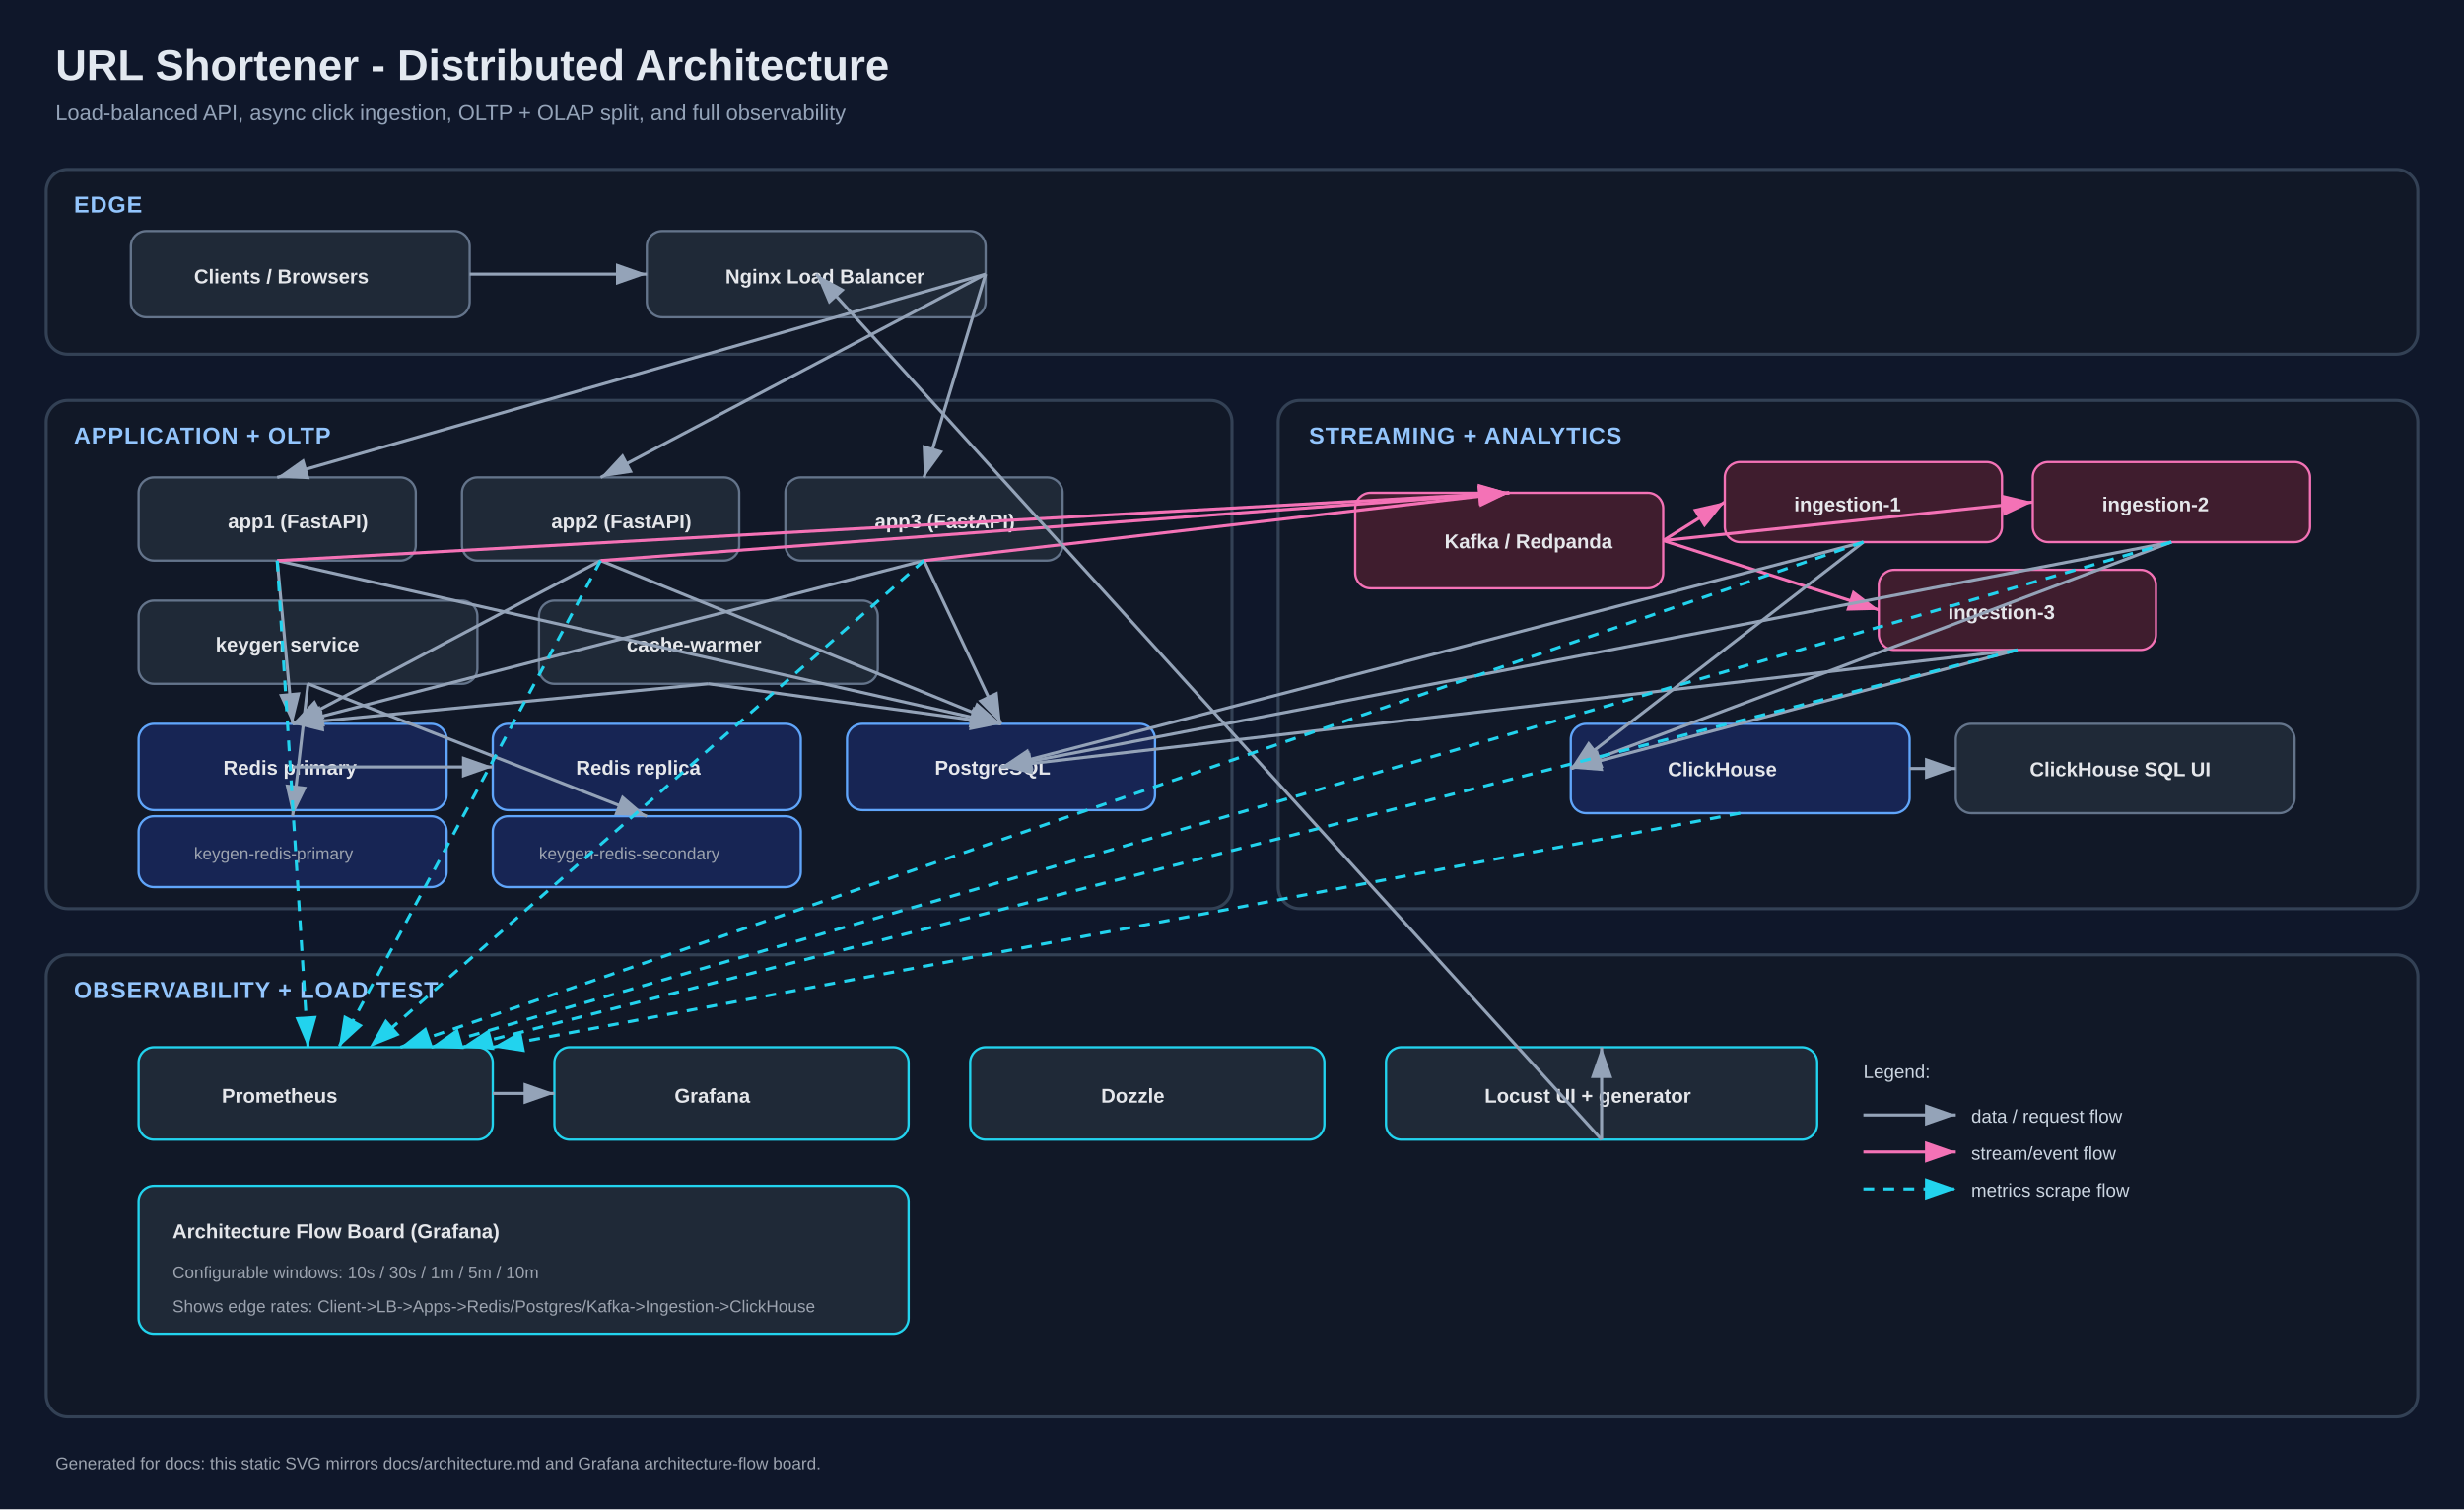
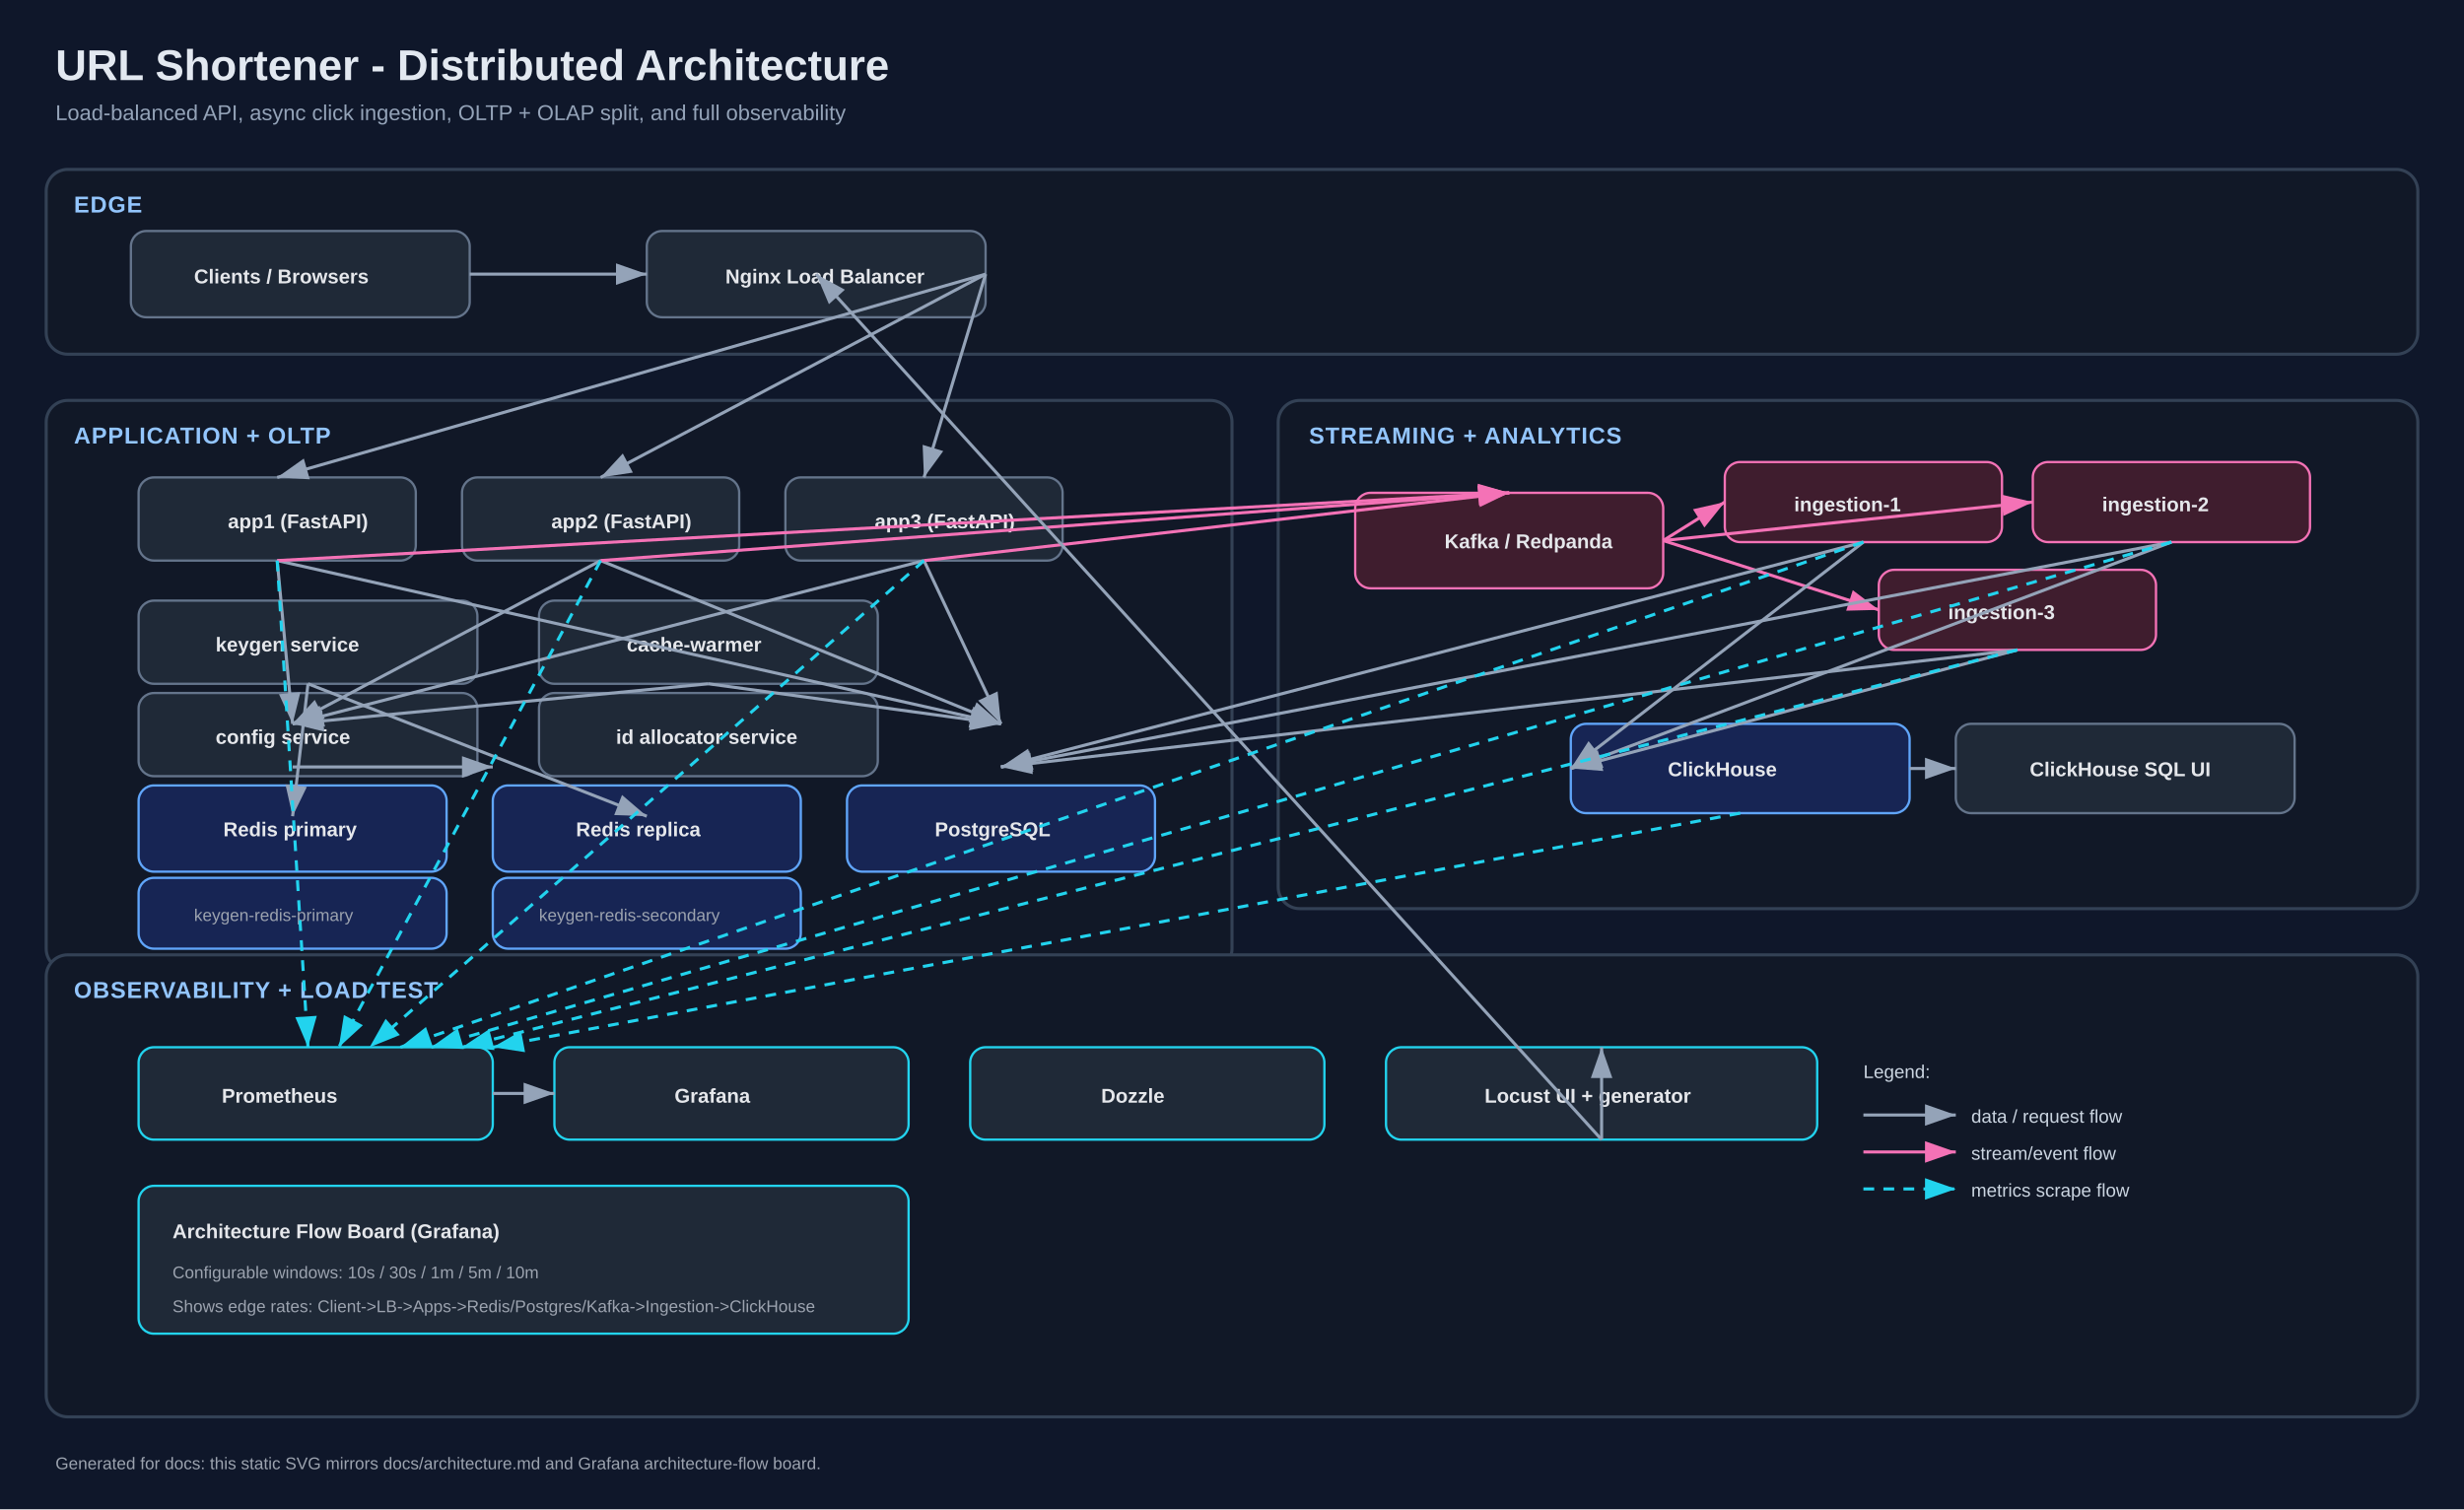
<svg xmlns="http://www.w3.org/2000/svg" width="1600" height="980" viewBox="0 0 1600 980" role="img" aria-labelledby="title desc">
  <defs>
    <style>
      .bg { fill: #0f172a; }
      .title { fill: #e2e8f0; font: 700 28px 'Segoe UI', Arial, sans-serif; }
      .subtitle { fill: #94a3b8; font: 500 14px 'Segoe UI', Arial, sans-serif; }
      .group { fill: #111827; stroke: #334155; stroke-width: 2; rx: 14; }
      .group-label { fill: #93c5fd; font: 700 15px 'Segoe UI', Arial, sans-serif; letter-spacing: 0.6px; }
      .node { fill: #1f2937; stroke: #64748b; stroke-width: 1.5; rx: 10; }
      .node-data { fill: #172554; stroke: #60a5fa; stroke-width: 1.5; rx: 10; }
      .node-stream { fill: #3f1d2e; stroke: #f472b6; stroke-width: 1.5; rx: 10; }
      .node-obs { fill: #1f2937; stroke: #22d3ee; stroke-width: 1.5; rx: 10; }
      .txt { fill: #e5e7eb; font: 600 13px 'Segoe UI', Arial, sans-serif; }
      .tiny { fill: #9ca3af; font: 500 11px 'Segoe UI', Arial, sans-serif; }
      .arrow { stroke: #94a3b8; stroke-width: 2; fill: none; marker-end: url(#arrowHead); }
      .arrow-metrics { stroke: #22d3ee; stroke-width: 2; stroke-dasharray: 7 6; fill: none; marker-end: url(#arrowHeadCyan); }
      .arrow-stream { stroke: #f472b6; stroke-width: 2; fill: none; marker-end: url(#arrowHeadPink); }
      .legend-text { fill: #cbd5e1; font: 500 12px 'Segoe UI', Arial, sans-serif; }
    </style>
    <marker id="arrowHead" markerWidth="10" markerHeight="7" refX="10" refY="3.5" orient="auto">
      <polygon points="0 0, 10 3.5, 0 7" fill="#94a3b8" />
    </marker>
    <marker id="arrowHeadCyan" markerWidth="10" markerHeight="7" refX="10" refY="3.5" orient="auto">
      <polygon points="0 0, 10 3.5, 0 7" fill="#22d3ee" />
    </marker>
    <marker id="arrowHeadPink" markerWidth="10" markerHeight="7" refX="10" refY="3.5" orient="auto">
      <polygon points="0 0, 10 3.5, 0 7" fill="#f472b6" />
    </marker>
  </defs>
  <rect class="bg" x="0" y="0" width="1600" height="980" />
  <text class="title" x="36" y="52">URL Shortener - Distributed Architecture</text>
  <text class="subtitle" x="36" y="78">Load-balanced API, async click ingestion, OLTP + OLAP split, and full observability</text>
  <rect class="group" x="30" y="110" width="1540" height="120" />
  <text class="group-label" x="48" y="138">EDGE</text>
  <rect class="node" x="85" y="150" width="220" height="56" />
  <text class="txt" x="126" y="184">Clients / Browsers</text>
  <rect class="node" x="420" y="150" width="220" height="56" />
  <text class="txt" x="471" y="184">Nginx Load Balancer</text>
-   <rect class="group" x="30" y="260" width="770" height="330" />
+   <rect class="group" x="30" y="260" width="770" height="370" />
  <text class="group-label" x="48" y="288">APPLICATION + OLTP</text>
  <rect class="node" x="90" y="310" width="180" height="54" />
  <text class="txt" x="148" y="343">app1 (FastAPI)</text>
  <rect class="node" x="300" y="310" width="180" height="54" />
  <text class="txt" x="358" y="343">app2 (FastAPI)</text>
  <rect class="node" x="510" y="310" width="180" height="54" />
  <text class="txt" x="568" y="343">app3 (FastAPI)</text>
  <rect class="node" x="90" y="390" width="220" height="54" />
  <text class="txt" x="140" y="423">keygen service</text>
  <rect class="node" x="350" y="390" width="220" height="54" />
  <text class="txt" x="407" y="423">cache-warmer</text>
-   <rect class="node-data" x="90" y="470" width="200" height="56" />
-   <text class="txt" x="145" y="503">Redis primary</text>
-   <rect class="node-data" x="320" y="470" width="200" height="56" />
-   <text class="txt" x="374" y="503">Redis replica</text>
-   <rect class="node-data" x="550" y="470" width="200" height="56" />
-   <text class="txt" x="607" y="503">PostgreSQL</text>
-   <rect class="node-data" x="90" y="530" width="200" height="46" />
-   <text class="tiny" x="126" y="558">keygen-redis-primary</text>
-   <rect class="node-data" x="320" y="530" width="200" height="46" />
-   <text class="tiny" x="350" y="558">keygen-redis-secondary</text>
+   <rect class="node" x="90" y="450" width="220" height="54" />
+   <text class="txt" x="140" y="483">config service</text>
+   <rect class="node" x="350" y="450" width="220" height="54" />
+   <text class="txt" x="400" y="483">id allocator service</text>
+   <rect class="node-data" x="90" y="510" width="200" height="56" />
+   <text class="txt" x="145" y="543">Redis primary</text>
+   <rect class="node-data" x="320" y="510" width="200" height="56" />
+   <text class="txt" x="374" y="543">Redis replica</text>
+   <rect class="node-data" x="550" y="510" width="200" height="56" />
+   <text class="txt" x="607" y="543">PostgreSQL</text>
+   <rect class="node-data" x="90" y="570" width="200" height="46" />
+   <text class="tiny" x="126" y="598">keygen-redis-primary</text>
+   <rect class="node-data" x="320" y="570" width="200" height="46" />
+   <text class="tiny" x="350" y="598">keygen-redis-secondary</text>
  <rect class="group" x="830" y="260" width="740" height="330" />
  <text class="group-label" x="850" y="288">STREAMING + ANALYTICS</text>
  <rect class="node-stream" x="880" y="320" width="200" height="62" />
  <text class="txt" x="938" y="356">Kafka / Redpanda</text>
  <rect class="node-stream" x="1120" y="300" width="180" height="52" />
  <text class="txt" x="1165" y="332">ingestion-1</text>
  <rect class="node-stream" x="1320" y="300" width="180" height="52" />
  <text class="txt" x="1365" y="332">ingestion-2</text>
  <rect class="node-stream" x="1220" y="370" width="180" height="52" />
  <text class="txt" x="1265" y="402">ingestion-3</text>
  <rect class="node-data" x="1020" y="470" width="220" height="58" />
  <text class="txt" x="1083" y="504">ClickHouse</text>
  <rect class="node" x="1270" y="470" width="220" height="58" />
  <text class="txt" x="1318" y="504">ClickHouse SQL UI</text>
  <rect class="group" x="30" y="620" width="1540" height="300" />
  <text class="group-label" x="48" y="648">OBSERVABILITY + LOAD TEST</text>
  <rect class="node-obs" x="90" y="680" width="230" height="60" />
  <text class="txt" x="144" y="716">Prometheus</text>
  <rect class="node-obs" x="360" y="680" width="230" height="60" />
  <text class="txt" x="438" y="716">Grafana</text>
  <rect class="node-obs" x="630" y="680" width="230" height="60" />
  <text class="txt" x="715" y="716">Dozzle</text>
  <rect class="node-obs" x="900" y="680" width="280" height="60" />
  <text class="txt" x="964" y="716">Locust UI + generator</text>
  <rect class="node-obs" x="90" y="770" width="500" height="96" />
  <text class="txt" x="112" y="804">Architecture Flow Board (Grafana)</text>
  <text class="tiny" x="112" y="830">Configurable windows: 10s / 30s / 1m / 5m / 10m</text>
  <text class="tiny" x="112" y="852">Shows edge rates: Client-&gt;LB-&gt;Apps-&gt;Redis/Postgres/Kafka-&gt;Ingestion-&gt;ClickHouse</text>
  <line class="arrow" x1="305" y1="178" x2="420" y2="178" />
  <line class="arrow" x1="640" y1="178" x2="180" y2="310" />
  <line class="arrow" x1="640" y1="178" x2="390" y2="310" />
  <line class="arrow" x1="640" y1="178" x2="600" y2="310" />
  <line class="arrow" x1="180" y1="364" x2="190" y2="470" />
  <line class="arrow" x1="390" y1="364" x2="190" y2="470" />
  <line class="arrow" x1="600" y1="364" x2="190" y2="470" />
  <line class="arrow" x1="180" y1="364" x2="650" y2="470" />
  <line class="arrow" x1="390" y1="364" x2="650" y2="470" />
  <line class="arrow" x1="600" y1="364" x2="650" y2="470" />
  <line class="arrow" x1="200" y1="444" x2="190" y2="530" />
  <line class="arrow" x1="200" y1="444" x2="420" y2="530" />
  <line class="arrow" x1="460" y1="444" x2="190" y2="470" />
  <line class="arrow" x1="460" y1="444" x2="650" y2="470" />
  <line class="arrow" x1="190" y1="498" x2="320" y2="498" />
  <line class="arrow-stream" x1="180" y1="364" x2="980" y2="320" />
  <line class="arrow-stream" x1="390" y1="364" x2="980" y2="320" />
  <line class="arrow-stream" x1="600" y1="364" x2="980" y2="320" />
  <line class="arrow-stream" x1="1080" y1="351" x2="1120" y2="326" />
  <line class="arrow-stream" x1="1080" y1="351" x2="1320" y2="326" />
  <line class="arrow-stream" x1="1080" y1="351" x2="1220" y2="396" />
  <line class="arrow" x1="1210" y1="352" x2="650" y2="498" />
  <line class="arrow" x1="1410" y1="352" x2="650" y2="498" />
  <line class="arrow" x1="1310" y1="422" x2="650" y2="498" />
  <line class="arrow" x1="1210" y1="352" x2="1020" y2="499" />
  <line class="arrow" x1="1410" y1="352" x2="1020" y2="499" />
  <line class="arrow" x1="1310" y1="422" x2="1020" y2="499" />
  <line class="arrow" x1="1240" y1="499" x2="1270" y2="499" />
  <line class="arrow" x1="1040" y1="740" x2="530" y2="178" />
  <line class="arrow-metrics" x1="180" y1="364" x2="200" y2="680" />
  <line class="arrow-metrics" x1="390" y1="364" x2="220" y2="680" />
  <line class="arrow-metrics" x1="600" y1="364" x2="240" y2="680" />
  <line class="arrow-metrics" x1="1210" y1="352" x2="260" y2="680" />
  <line class="arrow-metrics" x1="1410" y1="352" x2="280" y2="680" />
  <line class="arrow-metrics" x1="1310" y1="422" x2="300" y2="680" />
  <line class="arrow-metrics" x1="1130" y1="528" x2="320" y2="680" />
  <line class="arrow" x1="320" y1="710" x2="360" y2="710" />
  <line class="arrow" x1="1040" y1="740" x2="1040" y2="680" />
  <text class="legend-text" x="1210" y="700">Legend:</text>
  <line class="arrow" x1="1210" y1="724" x2="1270" y2="724" />
  <text class="legend-text" x="1280" y="729">data / request flow</text>
  <line class="arrow-stream" x1="1210" y1="748" x2="1270" y2="748" />
  <text class="legend-text" x="1280" y="753">stream/event flow</text>
  <line class="arrow-metrics" x1="1210" y1="772" x2="1270" y2="772" />
  <text class="legend-text" x="1280" y="777">metrics scrape flow</text>
  <text class="tiny" x="36" y="954">Generated for docs: this static SVG mirrors docs/architecture.md and Grafana architecture-flow board.</text>
</svg>
